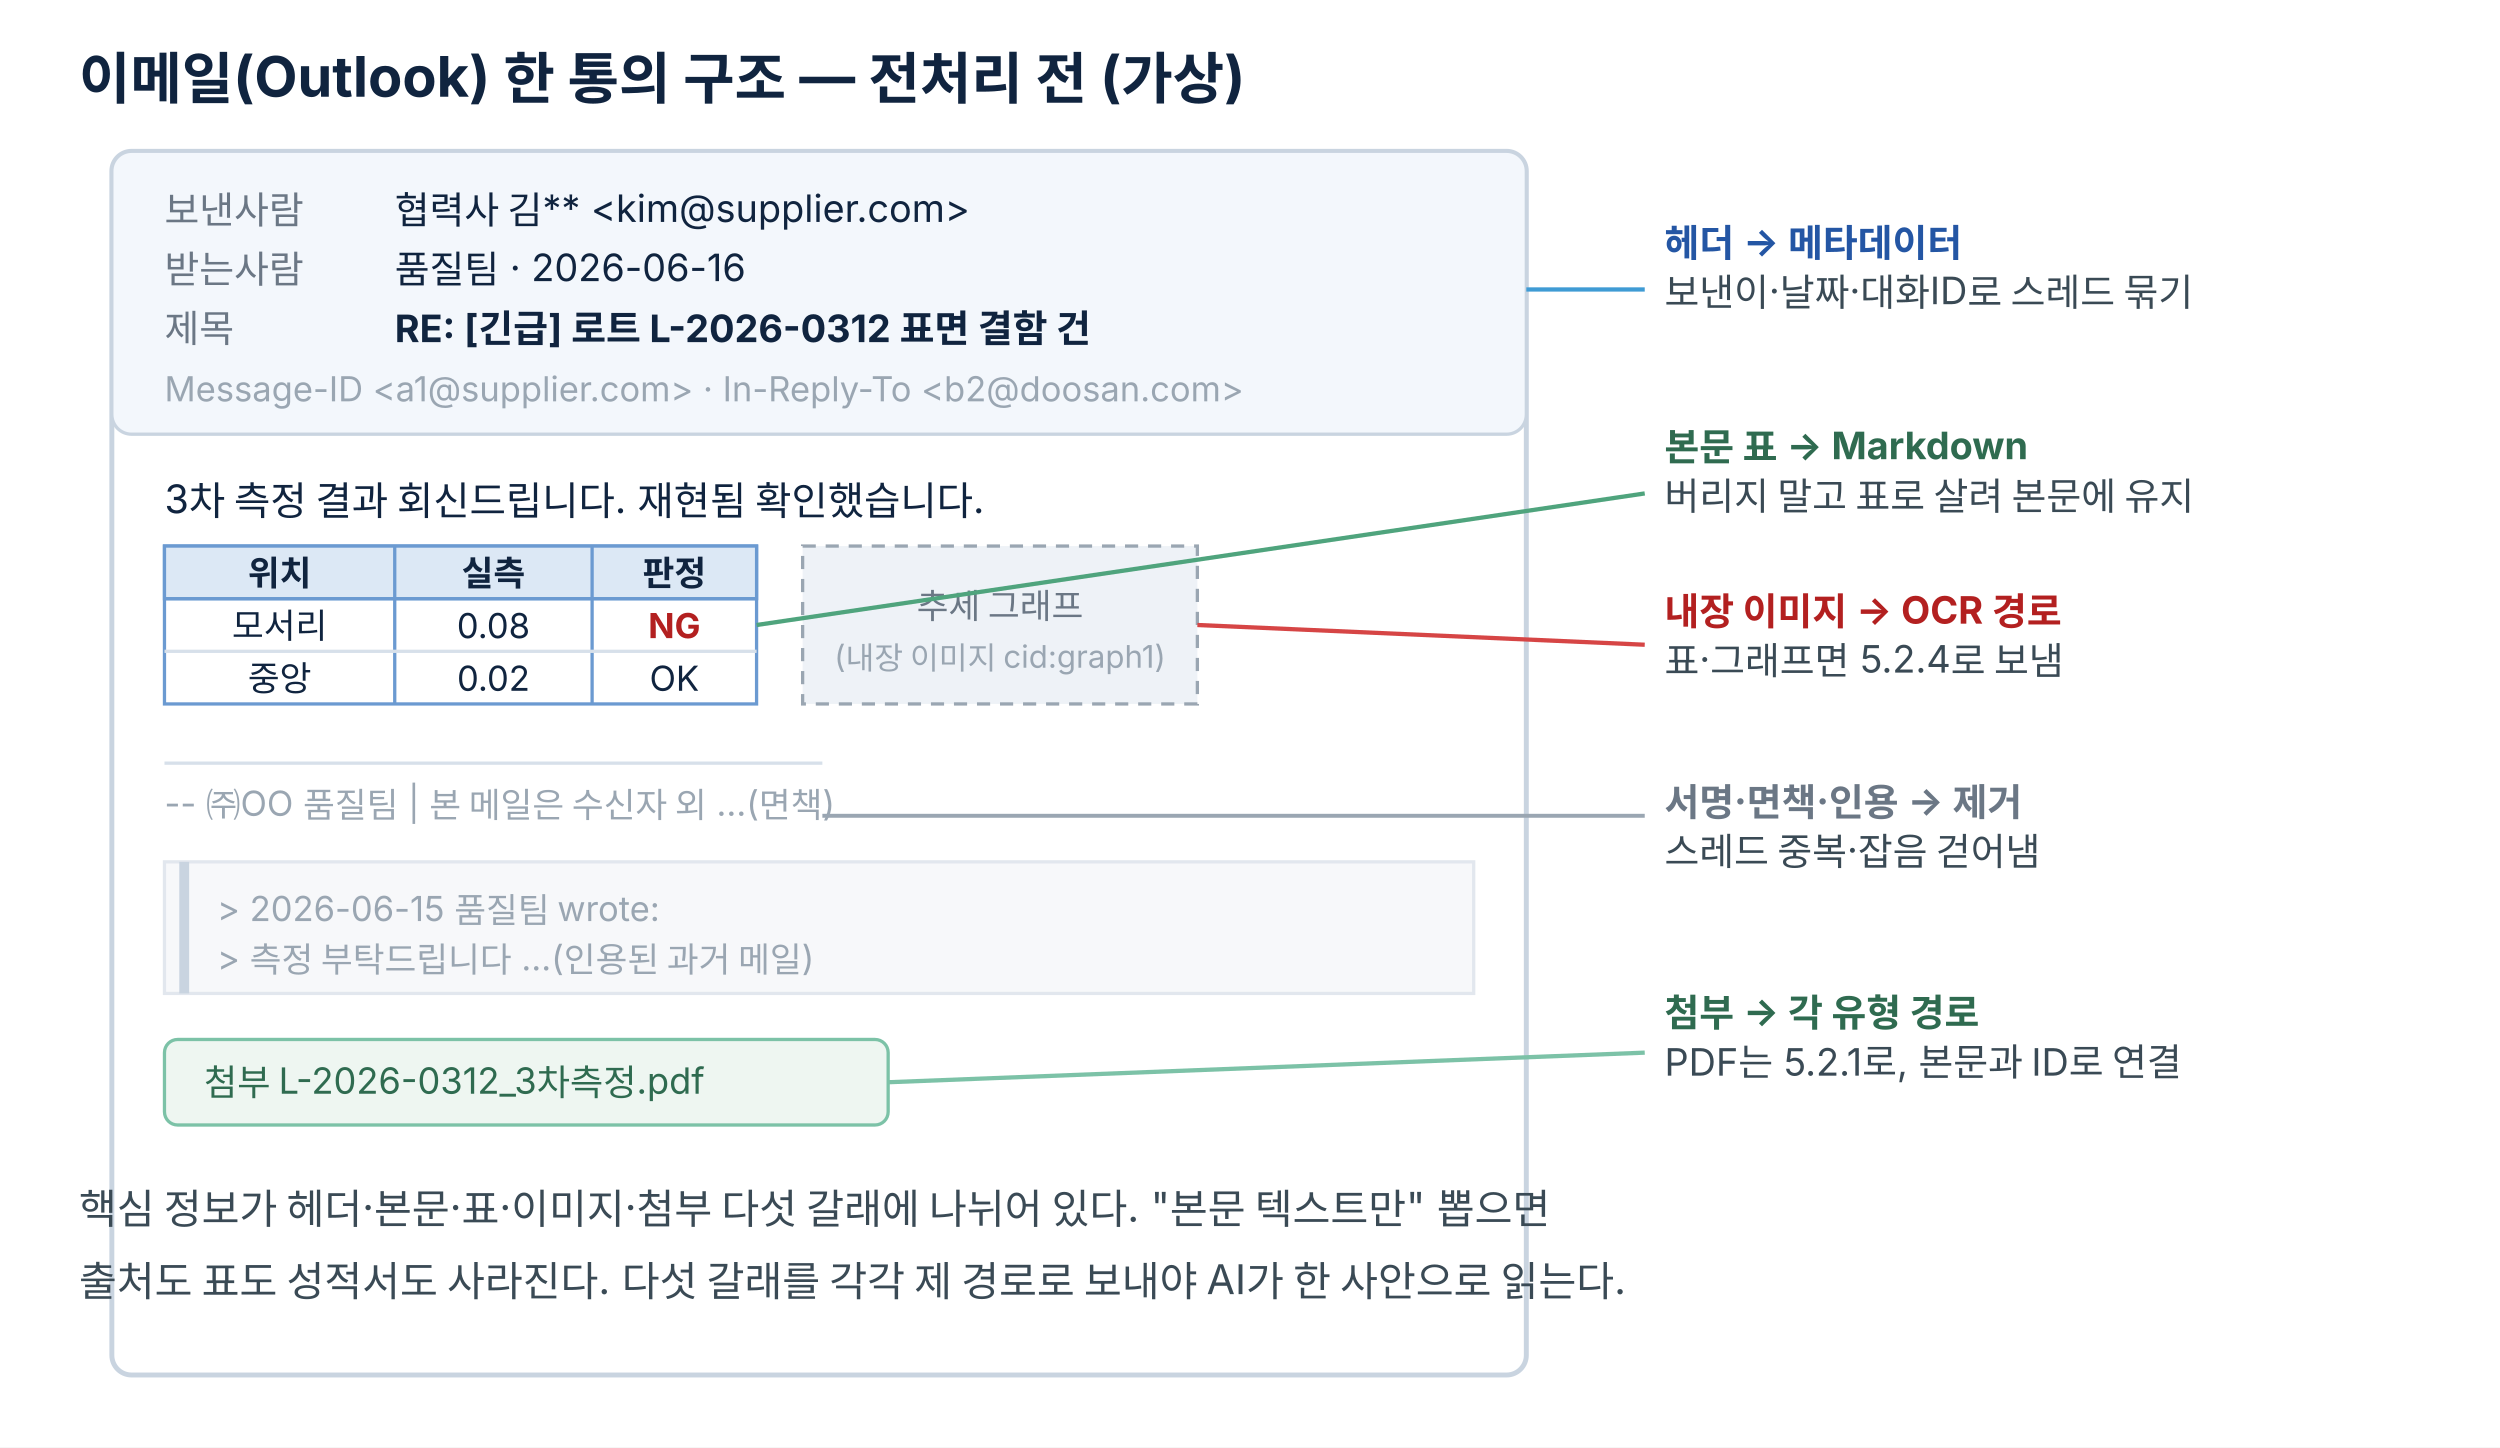
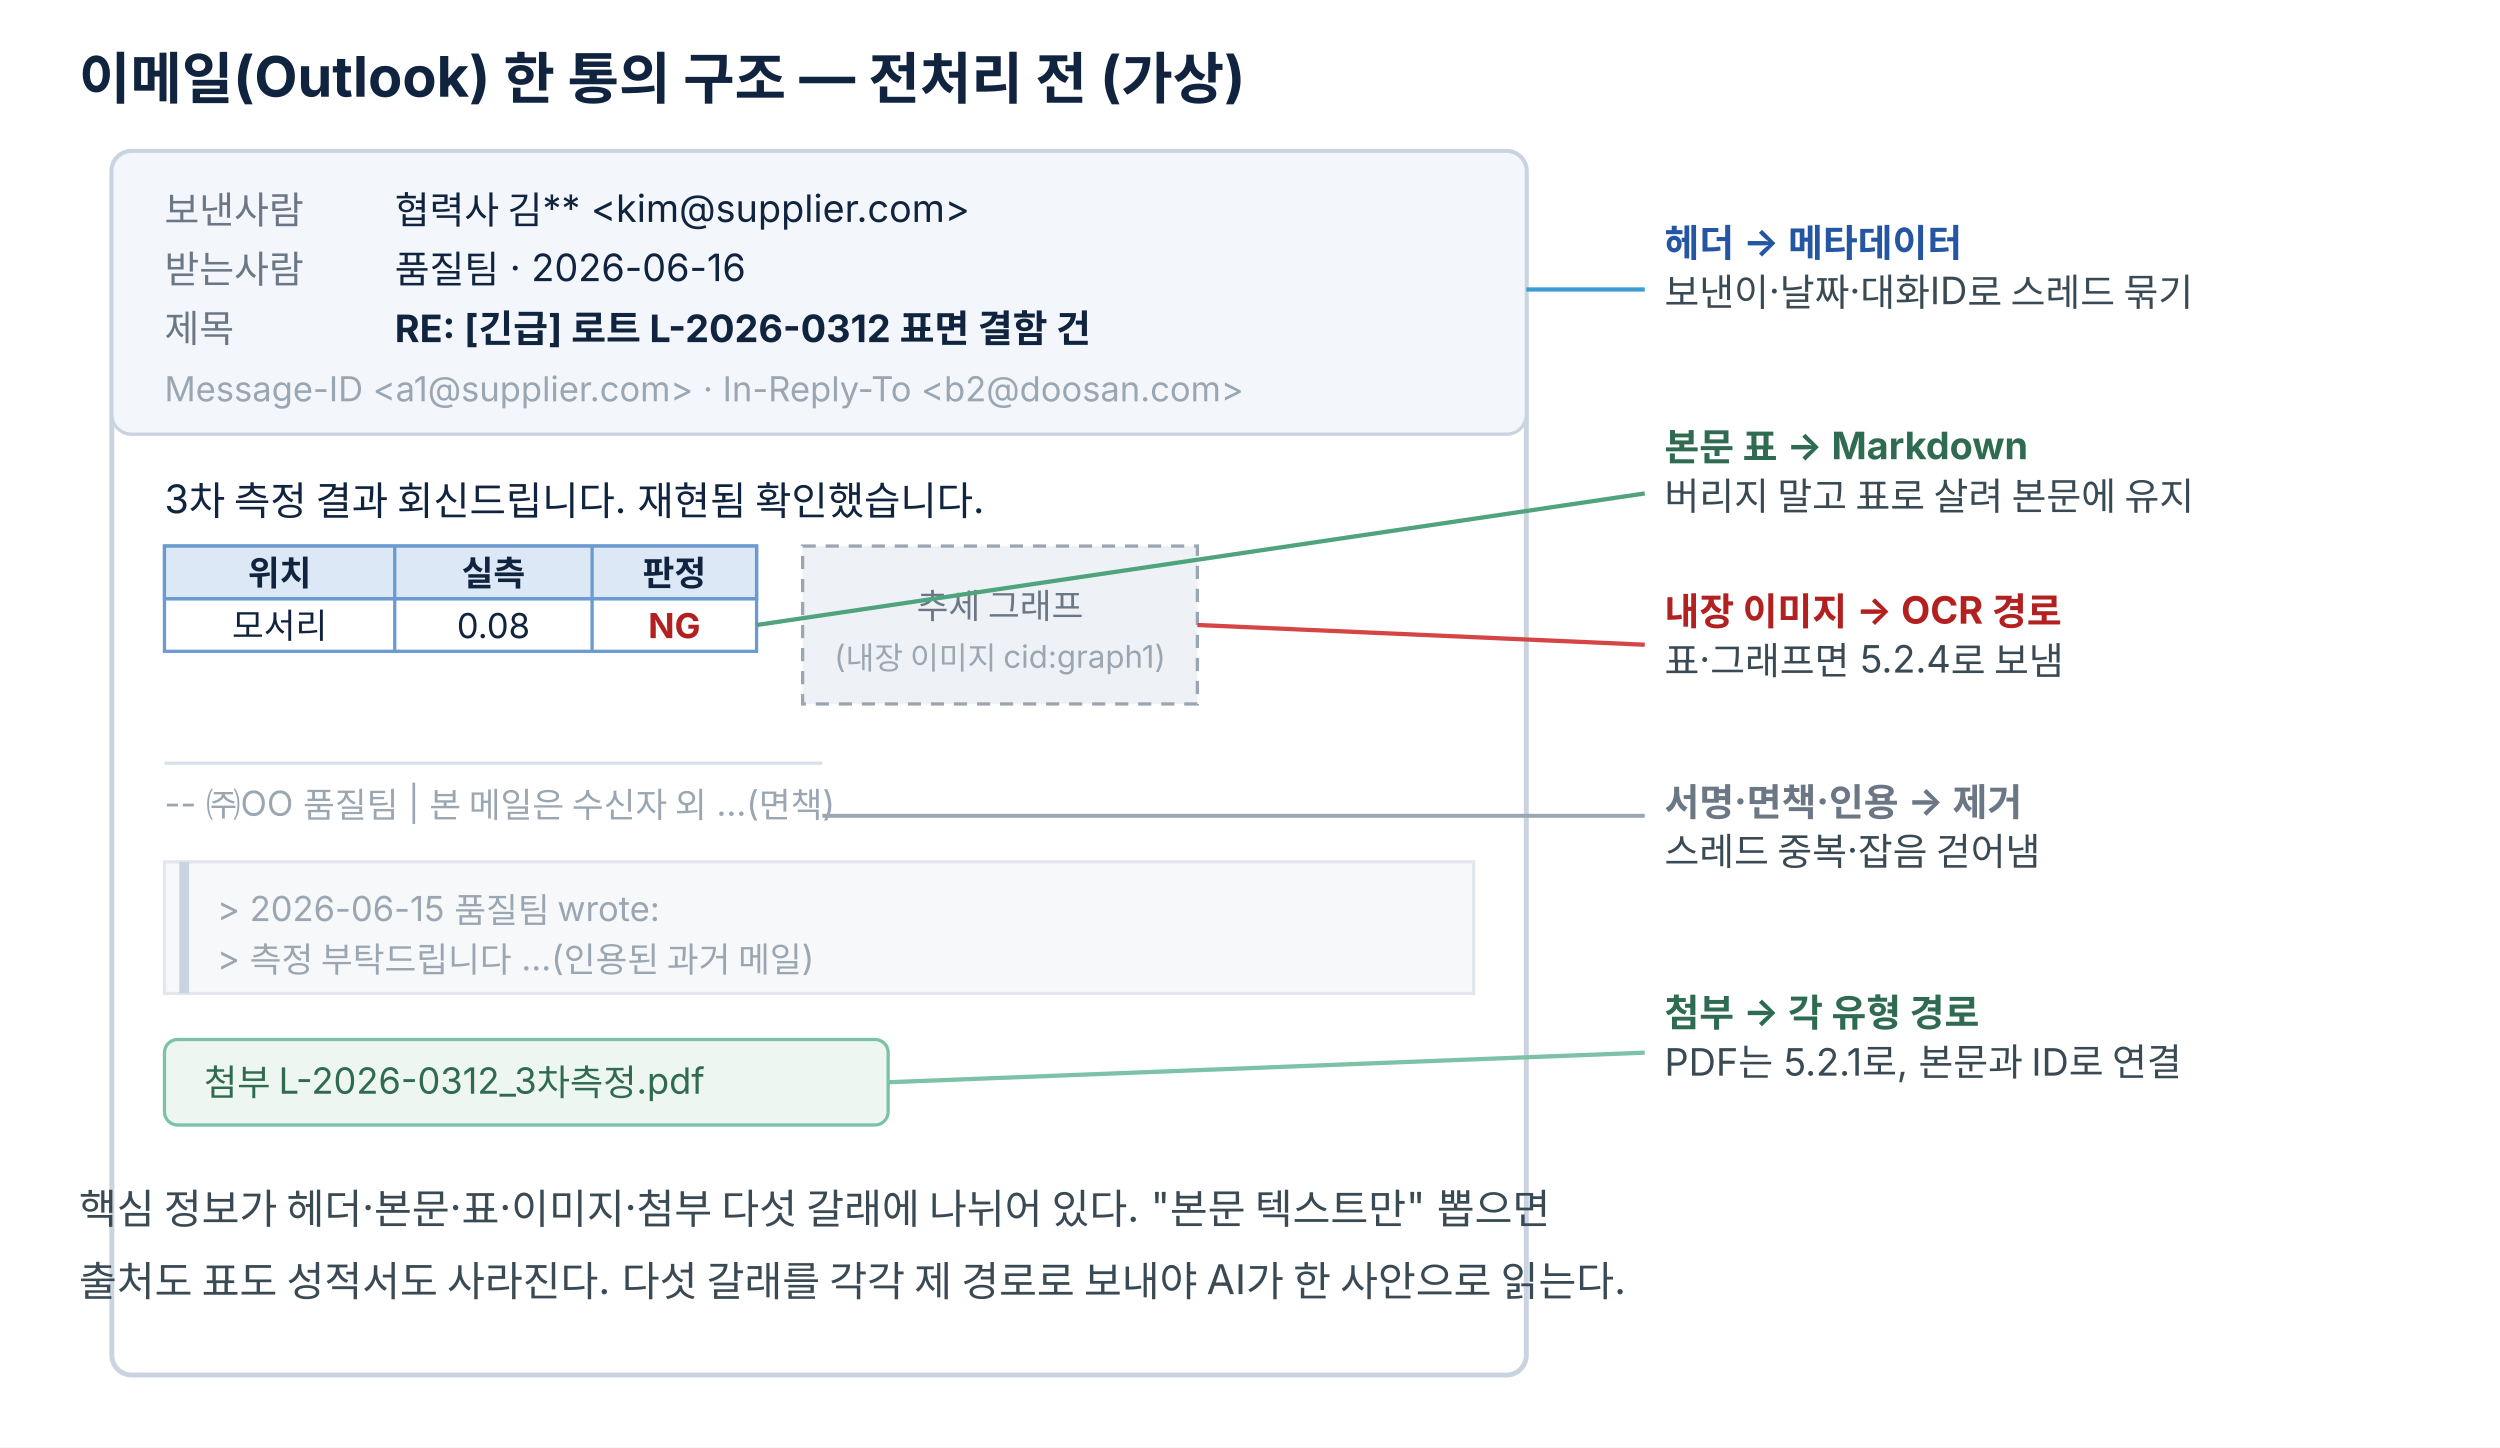
<svg xmlns="http://www.w3.org/2000/svg" viewBox="0 0 760 440" font-family="-apple-system, 'Malgun Gothic', 'Apple SD Gothic Neo', sans-serif">
  <rect width="760" height="440" fill="#ffffff" />
  <text x="24" y="30" font-size="17" font-weight="700" fill="#10243f">이메일(Outlook) 한 통의 구조 — 전처리 전 (가상)</text>
  <rect x="34" y="46" width="430" height="372" rx="6" fill="#ffffff" stroke="#c9d4e0" stroke-width="1.5" />
  <rect x="34" y="46" width="430" height="86" rx="6" fill="#f3f7fc" stroke="#c9d4e0" />
  <g font-size="11.5">
    <text x="50" y="68" fill="#6b7785">보낸사람</text>
    <text x="120" y="68" fill="#10243f">협력사 김** &lt;kim@supplier.com&gt;</text>
    <text x="50" y="86" fill="#6b7785">받는사람</text>
    <text x="120" y="86" fill="#10243f">품질팀 · 2026-06-16</text>
    <text x="50" y="104" fill="#6b7785">제목</text>
    <text x="120" y="104" fill="#10243f" font-weight="700">RE: [긴급] 로트 L-2026-0312 표면 결함 건</text>
    <text x="50" y="122" fill="#9aa6b2" font-size="10.5">Message-ID &lt;a1@supplier.com&gt; · In-Reply-To &lt;b2@doosan.com&gt;</text>
  </g>
  <text x="50" y="156" font-size="12" fill="#10243f">3차 측정 결과 회신드립니다. 재현됨 확인했습니다.</text>
  <g font-size="10.5" fill="#10243f" text-anchor="middle">
-     <rect x="50" y="166" width="180" height="48" fill="#fff" stroke="#6B9AD1" />
+     <rect x="50" y="166" width="180" height="32" fill="#fff" stroke="#6B9AD1" />
    <rect x="50" y="166" width="180" height="16" fill="#DCE8F5" stroke="#6B9AD1" />
-     <line x1="120" y1="166" x2="120" y2="214" stroke="#6B9AD1" />
-     <line x1="180" y1="166" x2="180" y2="214" stroke="#6B9AD1" />
+     <line x1="120" y1="166" x2="120" y2="198" stroke="#6B9AD1" />
+     <line x1="180" y1="166" x2="180" y2="198" stroke="#6B9AD1" />
    <line x1="50" y1="182" x2="230" y2="182" stroke="#6B9AD1" />
-     <line x1="50" y1="198" x2="230" y2="198" stroke="#d7e0ea" />
    <text x="85" y="178" font-weight="700">위치</text>
    <text x="150" y="178" font-weight="700">실측</text>
    <text x="205" y="178" font-weight="700">판정</text>
    <text x="85" y="194">모서리</text>
    <text x="150" y="194">0.08</text>
    <text x="205" y="194" fill="#b32020" font-weight="700">NG</text>
-     <text x="85" y="210">중앙</text>
-     <text x="150" y="210">0.02</text>
-     <text x="205" y="210">OK</text>
  </g>
  <rect x="244" y="166" width="120" height="48" fill="#eef2f7" stroke="#9aa6b2" stroke-dasharray="4 3" />
  <text x="304" y="188" font-size="10.5" fill="#6b7785" text-anchor="middle">추세 그래프</text>
  <text x="304" y="203" font-size="9.5" fill="#9aa6b2" text-anchor="middle">(내장 이미지 cid:graph1)</text>
  <line x1="50" y1="232" x2="250" y2="232" stroke="#d7e0ea" />
  <text x="50" y="248" font-size="10.5" fill="#9aa6b2">-- ㈜OO 품질팀 | 본 메일은 수신자 외 …(면책)</text>
  <rect x="50" y="262" width="398" height="40" fill="#f7f8fa" stroke="#e2e7ee" />
  <line x1="56" y1="262" x2="56" y2="302" stroke="#c9d4e0" stroke-width="3" />
  <text x="66" y="280" font-size="10.5" fill="#9aa6b2">&gt; 2026-06-15 품질팀 wrote:</text>
  <text x="66" y="295" font-size="10.5" fill="#9aa6b2">&gt; 측정 부탁드립니다 …(인용된 과거 메일)</text>
  <rect x="50" y="316" width="220" height="26" rx="4" fill="#eef6f1" stroke="#7CC2A7" />
  <text x="62" y="333" font-size="11" fill="#2f6b50">첨부  L-2026-0312_3차측정.pdf</text>
  <g font-size="11.5">
    <line x1="464" y1="88" x2="500" y2="88" stroke="#3F9BD4" stroke-width="1.3" />
    <text x="506" y="78" fill="#2456A4" font-weight="700">헤더 → 메타데이터</text>
    <text x="506" y="93" fill="#3a4a55">보낸이·날짜·대화ID로 스레드 묶기</text>
    <line x1="230" y1="190" x2="500" y2="150" stroke="#4FA47D" stroke-width="1.3" />
    <text x="506" y="140" fill="#2f6b50" font-weight="700">본문 표 → Markdown</text>
    <text x="506" y="155" fill="#3a4a55">버리지 말고 표로 살려 본문에 유지</text>
    <line x1="364" y1="190" x2="500" y2="196" stroke="#d64545" stroke-width="1.3" />
    <text x="506" y="190" fill="#b32020" font-weight="700">내장 이미지 → OCR 경로</text>
    <text x="506" y="205" fill="#3a4a55">표·그래프면 5.2.4로 보냄</text>
    <line x1="250" y1="248" x2="500" y2="248" stroke="#9aa6b2" stroke-width="1.2" />
    <text x="506" y="248" fill="#6b7785" font-weight="700">서명·면책·인용 → 제거</text>
    <text x="506" y="263" fill="#3a4a55">스레드 중복·잡음 걷어냄</text>
    <line x1="270" y1="329" x2="500" y2="320" stroke="#7CC2A7" stroke-width="1.3" />
    <text x="506" y="312" fill="#2f6b50" font-weight="700">첨부 → 각 유형 경로</text>
    <text x="506" y="327" fill="#3a4a55">PDF는 5.2.1로, 본문과 ID로 연결</text>
  </g>
  <text x="24" y="372" font-size="12.5" fill="#3a4a55">핵심 정보가 헤더·본문·표·이미지·첨부 다섯 갈래에 나뉘어 있다. "본문 텍스트만" 뽑으면</text>
  <text x="24" y="394" font-size="12.5" fill="#3a4a55">출처도 표도 성적서도 사라진다. 다섯 갈래를 각각 제 경로로 보내야 AI가 한 사안으로 읽는다.</text>
</svg>
